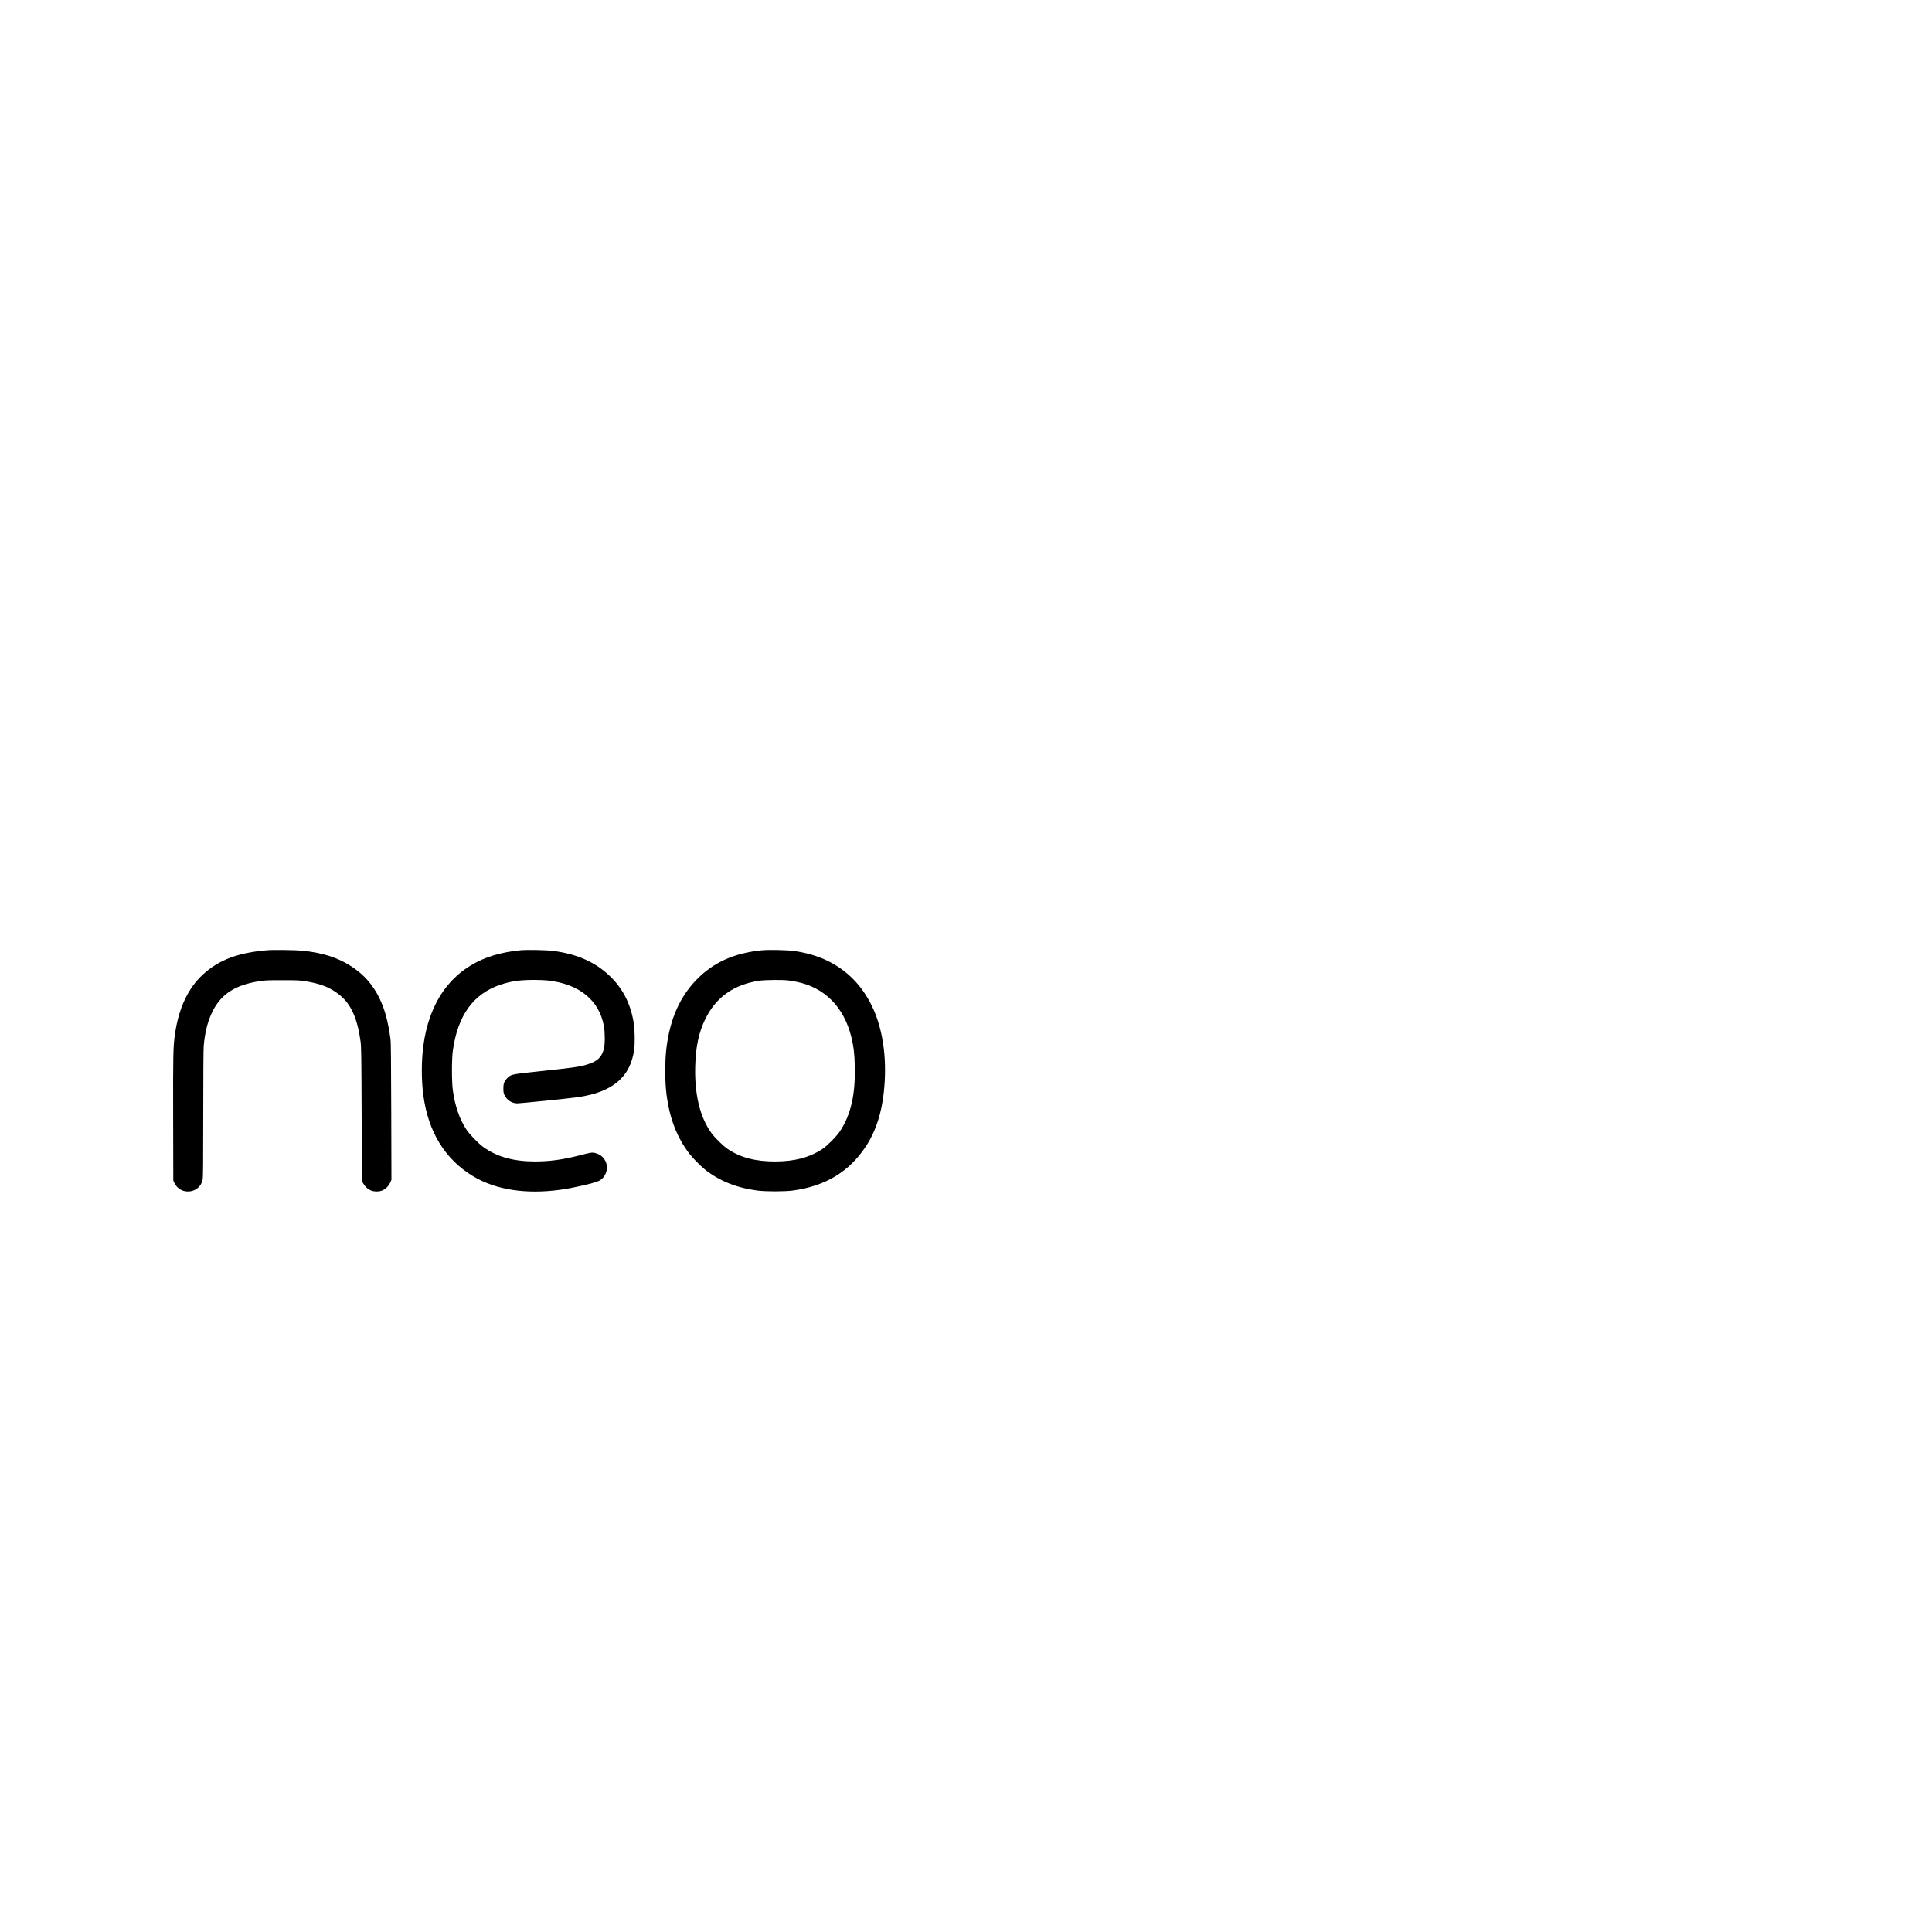
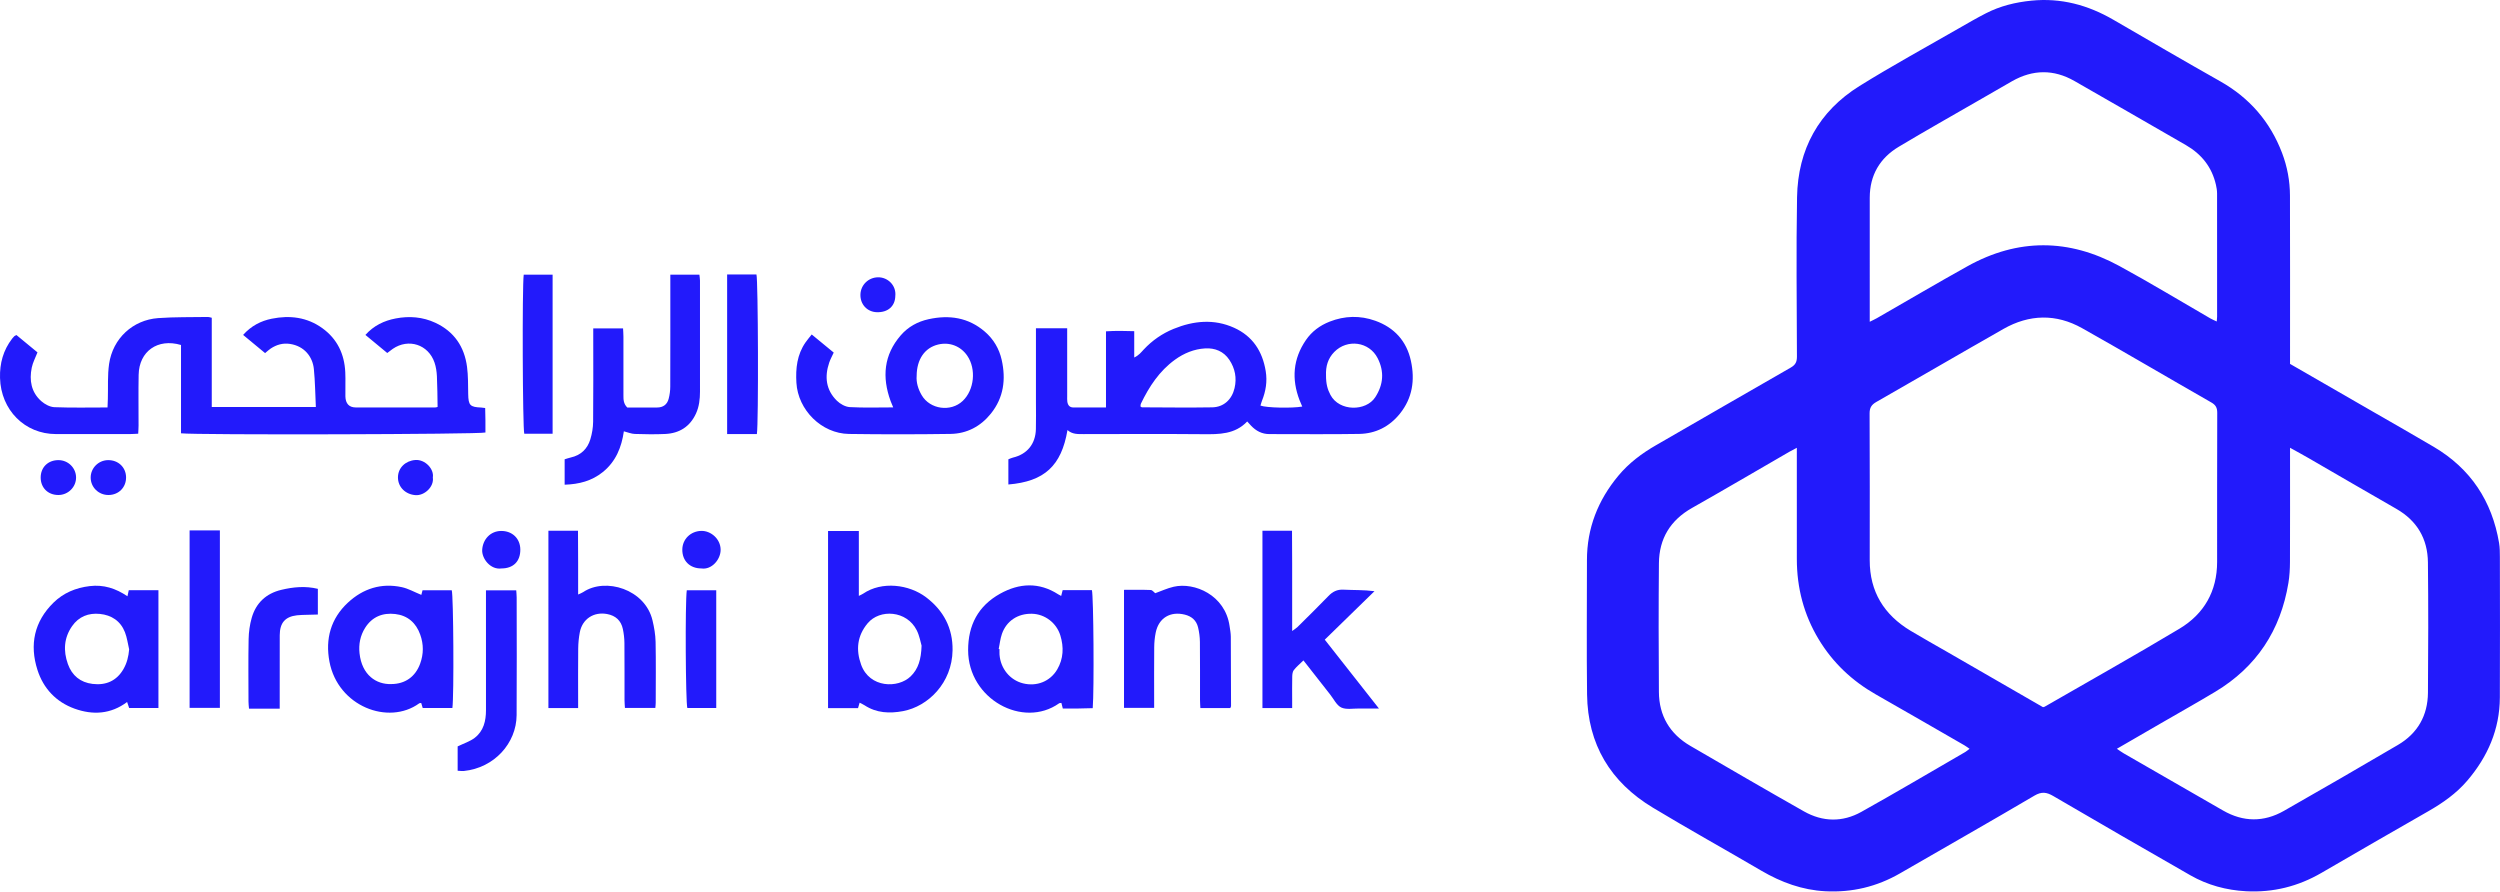
- <svg xmlns="http://www.w3.org/2000/svg" version="1.0" width="4097pt" height="4097pt" viewBox="0 0 4097 4097" preserveAspectRatio="xMidYMid meet">
-   <g transform="translate(0,4097) scale(0.1,-0.1)" fill="#000000" stroke="none">
-     <path d="M5670 20820 c-621 -51 -1030 -205 -1367 -515 -314 -289 -513 -713 -592 -1260 -39 -267 -42 -417 -39 -1790 l3 -1320 21 -46 c129 -278 538 -234 601 64 10 49 13 339 13 1397 0 827 4 1377 10 1445 29 309 89 537 197 747 183 354 478 541 978 620 125 20 177 22 490 22 313 0 365 -2 490 -22 328 -52 531 -133 728 -292 242 -195 378 -498 444 -990 14 -110 17 -298 22 -1540 l6 -1415 23 -43 c35 -66 88 -119 150 -149 75 -37 191 -39 264 -6 69 32 131 94 162 163 l27 59 -4 1448 c-3 1027 -7 1473 -15 1533 -53 385 -122 640 -237 875 -136 279 -320 489 -575 660 -291 193 -610 298 -1055 345 -134 14 -614 21 -745 10z" />
-     <path d="M11047 20820 c-271 -25 -539 -85 -752 -169 -744 -295 -1200 -943 -1319 -1871 -41 -313 -41 -719 0 -1025 102 -785 461 -1370 1060 -1730 478 -287 1123 -386 1852 -284 274 38 704 137 809 186 139 64 210 246 154 393 -39 101 -111 166 -220 196 -74 21 -91 18 -351 -49 -347 -89 -625 -127 -937 -127 -452 0 -806 99 -1094 306 -103 75 -289 266 -357 369 -146 219 -241 494 -289 835 -25 176 -25 661 0 840 105 752 435 1207 1014 1400 222 73 408 100 703 100 105 0 234 -5 288 -11 674 -73 1098 -416 1199 -970 24 -132 24 -390 0 -479 -51 -190 -145 -273 -390 -344 -139 -40 -292 -61 -917 -127 -646 -68 -659 -70 -734 -143 -73 -72 -91 -115 -91 -226 0 -80 4 -103 24 -144 50 -101 147 -167 256 -174 57 -3 1103 103 1308 133 732 108 1105 425 1186 1009 16 111 14 386 -4 518 -52 392 -206 723 -459 986 -319 331 -719 518 -1260 588 -143 18 -540 26 -679 14z" />
-     <path d="M16170 20820 c-594 -57 -1043 -257 -1400 -626 -351 -362 -556 -822 -634 -1420 -39 -293 -39 -725 -1 -1019 65 -503 220 -905 484 -1250 64 -85 232 -256 321 -328 302 -244 674 -395 1115 -453 182 -24 581 -24 760 0 687 92 1197 401 1547 936 241 369 368 809 400 1392 33 600 -64 1162 -276 1593 -216 438 -527 752 -947 955 -208 100 -448 169 -709 205 -137 19 -526 27 -660 15z m540 -640 c47 -6 128 -20 182 -30 597 -121 1005 -533 1163 -1175 48 -196 66 -350 72 -617 14 -602 -83 -1026 -315 -1378 -70 -106 -270 -308 -371 -375 -276 -182 -592 -265 -1006 -265 -416 0 -730 82 -1000 262 -93 62 -269 233 -343 333 -247 336 -366 824 -349 1430 12 408 74 704 207 982 227 476 617 752 1169 828 118 16 476 19 591 5z" />
+ <svg xmlns="http://www.w3.org/2000/svg" version="1.1" id="Layer_1" x="0px" y="0px" style="enable-background:new 0 0 841.89 841.89;" xml:space="preserve" viewBox="21.08 279.3 800.04 285.28">
+   <g id="_x39_u7Tlw_00000148636920449813617690000003798258439039256462_">
+     <g>
+       <path style="fill:#221AFB;" d="M753.926,395.751c9.027,5.203,17.821,10.267,26.611,15.337c6.485,3.741,12.999,7.434,19.443,11.246    c11.762,6.958,18.586,17.319,20.846,30.732c0.247,1.467,0.255,2.986,0.257,4.481c0.018,14.997,0.068,29.995-0.009,44.992    c-0.052,10.173-3.892,18.931-10.435,26.592c-3.507,4.106-7.841,7.136-12.496,9.799c-11.41,6.524-22.795,13.094-34.157,19.703    c-7.475,4.349-15.522,6.34-24.123,5.881c-6.303-0.337-12.331-1.962-17.828-5.107c-14.659-8.385-29.281-16.834-43.861-25.355    c-2.138-1.25-3.726-1.5-6.053-0.129c-14.262,8.403-28.662,16.572-42.993,24.858c-7.413,4.286-15.402,6.181-23.91,5.736    c-7.368-0.386-14.104-2.848-20.453-6.566c-11.557-6.769-23.272-13.273-34.741-20.187c-13.555-8.171-20.86-20.252-21.057-36.211    c-0.177-14.329-0.034-28.661-0.038-42.992c-0.003-10.251,3.537-19.185,10.041-27.01c3.394-4.083,7.563-7.196,12.155-9.831    c14.357-8.241,28.656-16.584,43.032-24.793c1.552-0.886,1.976-1.873,1.971-3.54c-0.051-16.997-0.259-33.998,0.037-50.99    c0.267-15.308,6.954-27.465,20-35.583c10.448-6.502,21.273-12.397,31.942-18.541c2.811-1.618,5.623-3.243,8.508-4.721    c4.564-2.339,9.441-3.535,14.558-4.044c9.472-0.944,18.098,1.405,26.227,6.119c11.37,6.594,22.72,13.223,34.166,19.682    c9.382,5.295,15.982,12.889,19.806,22.925c1.673,4.391,2.519,8.971,2.534,13.652c0.056,16.997,0.022,33.994,0.022,50.991    C753.926,393.785,753.926,394.695,753.926,395.751z M674.88,505.613c0.336-0.093,0.424-0.099,0.493-0.139    c14.409-8.304,28.921-16.436,43.182-24.986c7.868-4.717,12.032-11.982,12.038-21.352c0.01-15.907-0.021-31.815,0.038-47.722    c0.006-1.614-0.468-2.509-1.904-3.33c-13.789-7.88-27.466-15.958-41.307-23.745c-8.33-4.686-16.904-4.495-25.209,0.227    c-13.589,7.727-27.086,15.617-40.666,23.361c-1.568,0.894-2.173,1.857-2.164,3.69c0.077,15.657,0.057,31.315,0.04,46.972    c-0.011,10.073,4.59,17.468,13.089,22.576c3.776,2.27,7.631,4.41,11.449,6.612C654.258,493.717,664.555,499.658,674.88,505.613z     M596.096,422.602c-1.113,0.591-1.776,0.917-2.415,1.286c-10.372,5.994-20.699,12.068-31.125,17.966    c-6.944,3.928-10.521,9.817-10.593,17.681c-0.127,13.747-0.109,27.496-0.006,41.243c0.057,7.595,3.499,13.404,10.087,17.23    c12.086,7.019,24.16,14.059,36.323,20.943c5.995,3.392,12.33,3.534,18.346,0.175c11.184-6.244,22.214-12.767,33.301-19.184    c0.449-0.26,0.836-0.63,1.352-1.025c-0.675-0.457-1.136-0.814-1.637-1.102c-9.445-5.437-18.877-10.895-28.348-16.286    c-7.612-4.332-13.769-10.146-18.297-17.649c-4.757-7.883-6.982-16.47-6.988-25.652c-0.007-10.832-0.002-21.663-0.002-32.495    C596.096,424.827,596.096,423.922,596.096,422.602z M698.51,518.924c0.878,0.587,1.525,1.074,2.221,1.476    c10.59,6.104,21.183,12.202,31.783,18.289c6.453,3.706,13.021,3.756,19.439,0.111c12.219-6.939,24.367-14.006,36.494-21.105    c6.332-3.707,9.553-9.418,9.615-16.697c0.118-13.907,0.139-27.817-0.008-41.723c-0.08-7.547-3.47-13.341-10.137-17.154    c-9.384-5.366-18.715-10.825-28.075-16.232c-1.843-1.065-3.718-2.075-5.914-3.297c0,1.306,0,2.201,0,3.097    c0,11.16,0.027,22.319-0.022,33.479c-0.01,2.234-0.135,4.495-0.499,6.695c-2.503,15.143-10.179,26.866-23.393,34.803    c-5.773,3.467-11.65,6.762-17.478,10.136C707.937,513.462,703.342,516.125,698.51,518.924z M619.426,382.272    c0.998-0.501,1.658-0.794,2.281-1.152c9.664-5.544,19.262-11.206,28.997-16.621c16.119-8.966,32.421-8.873,48.542-0.111    c9.859,5.358,19.458,11.194,29.179,16.805c0.61,0.352,1.272,0.616,2.047,0.987c0.056-0.707,0.117-1.118,0.117-1.53    c0.005-13.157,0.012-26.314-0.011-39.472c-0.002-0.903-0.156-1.821-0.355-2.706c-1.285-5.692-4.617-9.857-9.623-12.741    c-11.887-6.847-23.764-13.712-35.676-20.516c-6.623-3.783-13.303-3.699-19.927,0.057c-3.544,2.009-7.062,4.063-10.589,6.101    c-8.567,4.949-17.193,9.801-25.68,14.883c-6.076,3.638-9.292,9.113-9.299,16.304c-0.011,12.241-0.003,24.482-0.003,36.724    C619.426,380.167,619.426,381.051,619.426,382.272z" />
+       <path style="fill:#221AFB;" d="M161.118,409.523c-0.065-3.356-0.059-6.591-0.22-9.818c-0.074-1.472-0.289-2.991-0.763-4.379    c-1.979-5.793-8.334-7.837-13.372-4.38c-0.542,0.372-1.053,0.789-1.758,1.32c-2.282-1.89-4.566-3.78-6.989-5.786    c2.696-3.007,5.993-4.565,9.72-5.276c4.347-0.83,8.623-0.487,12.658,1.389c5.997,2.787,9.305,7.648,10.146,14.115    c0.373,2.871,0.321,5.802,0.373,8.707c0.064,3.591,0.572,4.158,4.164,4.305c0.327,0.013,0.652,0.077,1.27,0.153    c0.026,1.303,0.063,2.605,0.076,3.907c0.013,1.325,0.003,2.65,0.003,3.927c-1.841,0.61-93.007,0.837-97.421,0.256    c0-9.421,0-18.88,0-28.263c-7.473-2.215-13.414,2.025-13.557,9.538c-0.103,5.414-0.017,10.832-0.027,16.248    c-0.002,0.814-0.069,1.629-0.113,2.603c-0.953,0.045-1.763,0.116-2.573,0.116c-7.916,0.008-15.832,0.008-23.748,0.004    c-9.993-0.005-17.623-7.707-17.9-17.96c-0.126-4.655,1.028-8.884,3.891-12.599c0.202-0.262,0.425-0.511,0.662-0.742    c0.114-0.111,0.283-0.164,0.697-0.393c2.188,1.803,4.463,3.679,6.737,5.553c-0.646,1.675-1.494,3.228-1.833,4.884    c-0.831,4.055-0.179,7.877,3.063,10.734c1.118,0.985,2.754,1.864,4.187,1.921c5.565,0.22,11.144,0.09,17,0.09    c0.038-1,0.077-1.88,0.104-2.76c0.112-3.737-0.137-7.526,0.401-11.199c1.189-8.117,7.568-14.044,15.692-14.639    c5.3-0.388,10.637-0.27,15.958-0.363c0.312-0.005,0.627,0.127,1.201,0.252c0,9.483,0,18.937,0,28.555c11.227,0,22.174,0,33.31,0    c-0.198-4.089-0.232-8.141-0.634-12.157c-0.388-3.88-3.012-7.334-7.658-8.029c-2.268-0.339-4.278,0.248-6.141,1.472    c-0.553,0.363-1.035,0.833-1.811,1.468c-2.294-1.897-4.62-3.822-7.033-5.818c2.607-2.916,5.706-4.492,9.184-5.192    c5.755-1.158,11.271-0.492,16.163,3.031c4.786,3.447,7.066,8.284,7.346,14.085c0.125,2.577-0.022,5.166,0.037,7.748    c0.053,2.281,1.167,3.527,3.285,3.537c8.499,0.04,16.999,0.014,25.498-0.001C160.707,409.688,161.022,409.546,161.118,409.523z" />
+       <path style="fill:#221AFB;" d="M424.451,409.094c1.902,0.726,10.203,0.885,13.368,0.311c-0.298-0.704-0.605-1.369-0.866-2.051    c-2.585-6.756-2.096-13.191,2.042-19.231c1.896-2.767,4.498-4.678,7.577-5.89c4.813-1.894,9.75-2.031,14.608-0.291    c6.077,2.176,10.012,6.444,11.407,12.813c1.347,6.152,0.519,11.929-3.543,16.96c-3.326,4.119-7.746,6.355-12.983,6.446    c-9.576,0.166-19.158,0.039-28.737,0.054c-2.409,0.004-4.312-1.019-5.918-2.722c-0.338-0.358-0.663-0.729-1.198-1.319    c-3.928,4.145-8.969,4.118-14.127,4.073c-12.744-0.113-25.489-0.046-38.234-0.027c-1.823,0.003-3.633,0.086-5.156-1.293    c-1.93,11.44-7.386,16.462-18.916,17.418c0-2.632,0-5.258,0-8.059c0.406-0.156,0.914-0.42,1.454-0.548    c4.535-1.075,7.222-4.323,7.352-9.083c0.08-2.913,0.017-5.831,0.017-8.746c0-6.914,0-13.828,0-20.741c0-0.894,0-1.788,0-2.813    c3.415,0,6.535,0,9.997,0c0,0.966,0,1.85,0,2.735c0,6.331-0.001,12.661,0.002,18.992c0,0.583-0.038,1.174,0.043,1.746    c0.157,1.099,0.703,1.868,1.937,1.871c3.398,0.006,6.797,0.002,10.437,0.002c0-8.153,0-16.111,0-24.367    c3.083-0.214,5.933-0.139,9.038-0.051c0,2.809,0,5.428,0,8.424c1.502-0.697,2.241-1.701,3.044-2.559    c2.721-2.908,5.928-5.128,9.585-6.617c6.371-2.594,12.889-3.246,19.322-0.344c5.916,2.669,9.077,7.486,10.123,13.861    c0.546,3.33,0.034,6.428-1.187,9.489C424.756,407.993,424.642,408.474,424.451,409.094z M386.044,409.372    c0.217,0.129,0.349,0.278,0.482,0.278c7.488,0.024,14.979,0.137,22.465,0.007c3.705-0.064,6.317-2.505,7.169-6.158    c0.757-3.244,0.158-6.29-1.664-9.038c-1.818-2.742-4.623-3.85-7.748-3.667c-3.534,0.207-6.781,1.533-9.671,3.629    c-4.991,3.619-8.248,8.587-10.876,14.036C386.067,408.736,386.089,409.089,386.044,409.372z M445.426,399.445    c-0.001,2.703,0.46,4.418,1.416,6.226c2.838,5.363,11.384,5.314,14.343,0.747c2.621-4.045,2.933-8.221,0.768-12.483    c-2.695-5.304-9.706-6.261-13.883-2.006C446.008,394.031,445.308,396.589,445.426,399.445z" />
+       <path style="fill:#221AFB;" d="M280.842,386.336c2.526,2.078,4.757,3.914,7.042,5.793c-0.518,1.14-1.083,2.147-1.447,3.222    c-1.531,4.524-1.042,8.75,2.458,12.186c1.055,1.036,2.699,1.961,4.124,2.042c4.54,0.258,9.104,0.096,13.9,0.096    c-0.355-0.866-0.621-1.454-0.841-2.06c-2.763-7.599-2.197-14.707,3.261-21.008c2.355-2.719,5.396-4.389,8.907-5.159    c6.603-1.449,12.716-0.558,17.987,3.976c2.794,2.403,4.605,5.475,5.406,9.049c1.389,6.205,0.65,12.059-3.445,17.171    c-3.307,4.128-7.697,6.439-12.947,6.516c-10.827,0.158-21.659,0.165-32.486,0.011c-8.757-0.125-16.305-7.641-16.82-16.39    c-0.269-4.576,0.204-8.99,2.908-12.89C279.408,388.083,280.057,387.336,280.842,386.336z M314.425,399.574    c-0.174,2.07,0.452,4.206,1.603,6.18c2.666,4.571,9.32,5.483,13.152,1.836c3.696-3.517,4.364-10.177,1.448-14.443    c-2.121-3.103-5.688-4.473-9.344-3.589C317.036,390.586,314.454,394.262,314.425,399.574z" />
+       <path style="fill:#221AFB;" d="M296.175,504.168c-0.189,0.645-0.344,1.171-0.51,1.737c-3.198,0-6.326,0-9.595,0    c0-18.926,0-37.712,0-56.679c3.219,0,6.402,0,9.852,0c0,6.889,0,13.668,0,20.771c0.69-0.354,1.059-0.497,1.378-0.714    c6.025-4.103,14.728-2.949,20.141,1.157c5.581,4.234,8.573,9.851,8.476,16.939c-0.143,10.477-7.829,17.994-15.873,19.496    c-4.264,0.797-8.46,0.627-12.27-1.857C297.297,504.708,296.765,504.479,296.175,504.168z M316.001,485.916    c-0.311-1.023-0.646-3.111-1.549-4.915c-3.191-6.37-11.836-6.886-15.719-2.232c-3.353,4.018-3.801,8.501-2.068,13.273    c2.703,7.445,11.806,7.617,15.839,3.706C314.972,493.355,315.857,490.306,316.001,485.916z" />
+       <path style="fill:#221AFB;" d="M221.812,409.707c3.221,0,6.383-0.004,9.546,0.001c1.921,0.003,3.208-0.946,3.692-2.749    c0.34-1.265,0.519-2.612,0.524-3.923c0.04-10.998,0.023-21.996,0.023-32.993c0-0.898,0-1.796,0-2.841c3.212,0,6.169,0,9.303,0    c0.064,0.629,0.184,1.262,0.185,1.896c0.011,11.831,0.014,23.662,0.004,35.493c-0.002,2.427-0.262,4.828-1.289,7.062    c-1.926,4.192-5.317,6.315-9.84,6.525c-3.242,0.151-6.5,0.1-9.745-0.009c-1.116-0.037-2.217-0.52-3.49-0.84    c-0.727,5.072-2.552,9.664-6.744,13.043c-3.528,2.845-7.609,3.894-12.206,4.041c0-2.683,0-5.311,0-8.129    c0.58-0.173,1.261-0.422,1.963-0.579c3.224-0.724,5.329-2.739,6.26-5.816c0.545-1.8,0.873-3.735,0.891-5.613    c0.09-8.997,0.04-17.996,0.04-26.994c0-0.906,0-1.812,0-2.895c3.221,0,6.255,0,9.54,0c0.042,0.893,0.118,1.778,0.119,2.663    c0.01,6.249,0.012,12.498,0.001,18.746C220.586,407.145,220.583,408.475,221.812,409.707z" />
+       <path style="fill:#221AFB;" d="M360.673,470.012c0.175-0.681,0.311-1.21,0.477-1.852c3.124,0,6.255,0,9.359,0    c0.527,1.931,0.737,31.991,0.26,37.762c-1.574,0.04-3.192,0.096-4.811,0.117c-1.575,0.02-3.151,0.004-4.762,0.004    c-0.168-0.669-0.303-1.208-0.451-1.796c-0.278,0.044-0.565,0.006-0.738,0.129c-11.546,8.173-29.079-1.347-29.112-16.978    c-0.017-8.065,3.239-14.202,10.219-18.092c6.13-3.417,12.456-3.784,18.624,0.193C359.995,469.669,360.279,469.799,360.673,470.012    z M340.681,486.99c0.086,0.017,0.172,0.034,0.257,0.052c0,0.582-0.036,1.167,0.006,1.746c0.326,4.469,3.343,8.147,7.527,9.197    c4.341,1.089,8.691-0.594,10.953-4.479c1.986-3.41,2.133-7.1,0.988-10.843c-1.231-4.026-4.935-6.847-9.071-6.951    c-4.503-0.113-8.183,2.278-9.631,6.456C341.176,483.709,341.013,485.379,340.681,486.99z" />
+       <path style="fill:#221AFB;" d="M61.864,470.118c0.162-0.735,0.28-1.27,0.426-1.935c3.098,0,6.222,0,9.491,0    c0,12.588,0,25.04,0,37.678c-3.103,0-6.145,0-9.376,0c-0.16-0.472-0.359-1.061-0.647-1.911c-5.24,3.924-10.985,4.239-16.839,2.122    c-5.911-2.138-9.948-6.459-11.847-12.369c-2.602-8.097-1.033-15.507,5.136-21.555c3.158-3.096,7.101-4.749,11.583-5.285    C54.256,466.328,58.129,467.589,61.864,470.118z M62.408,487.105c-0.435-1.838-0.665-3.756-1.348-5.497    c-1.403-3.579-4.296-5.471-8.02-5.846c-3.611-0.364-6.751,0.834-8.891,3.914c-2.62,3.77-2.853,7.88-1.346,12.122    c1.319,3.71,4.015,5.888,7.887,6.362c4.248,0.52,7.706-0.929,9.911-4.763C61.7,491.485,62.216,489.4,62.408,487.105z" />
+       <path style="fill:#221AFB;" d="M155.914,469.671c0.101-0.389,0.222-0.853,0.384-1.471c3.085,0,6.214,0,9.352,0    c0.541,1.648,0.739,33.872,0.201,37.679c-3.096,0-6.221,0-9.493,0c-0.148-0.494-0.309-1.026-0.487-1.619    c-0.218,0.041-0.491,0.015-0.658,0.136c-9.846,7.125-26.021,0.941-28.708-13.384c-1.364-7.271,0.428-13.768,5.921-18.866    c4.846-4.497,10.676-6.362,17.246-4.945C151.737,467.646,153.658,468.757,155.914,469.671z M146.266,498.211    c4.476-0.001,7.773-2.373,9.282-6.563c1.116-3.1,1.119-6.155,0.015-9.252c-1.358-3.811-4.051-6.141-8.003-6.603    c-3.981-0.465-7.38,0.852-9.633,4.425c-1.574,2.497-2.099,5.267-1.794,8.122C136.882,495.364,141.536,498.377,146.266,498.211z" />
+       <path style="fill:#221AFB;" d="M196.581,449.147c3.159,0,6.134,0,9.467,0c0.015,3.398,0.036,6.773,0.044,10.149    c0.008,3.327,0.002,6.653,0.002,10.258c0.678-0.321,1.196-0.492,1.632-0.784c7.106-4.757,19.805-0.93,22.17,9.072    c0.532,2.249,0.937,4.58,0.984,6.882c0.131,6.494,0.048,12.993,0.041,19.49c-0.001,0.488-0.071,0.975-0.123,1.644    c-3.192,0-6.31,0-9.73,0c-0.045-0.821-0.131-1.694-0.133-2.567c-0.012-6.081,0.025-12.161-0.029-18.241    c-0.013-1.483-0.193-2.987-0.497-4.44c-0.571-2.728-2.339-4.316-5.077-4.816c-4.264-0.78-7.894,1.604-8.702,5.837    c-0.325,1.703-0.494,3.459-0.514,5.194c-0.064,5.497-0.024,10.995-0.024,16.492c0,0.812,0,1.623,0,2.582c-3.294,0-6.327,0-9.512,0    C196.581,486.996,196.581,468.21,196.581,449.147z" />
+       <path style="fill:#221AFB;" d="M425.083,449.145c3.161,0,6.137,0,9.464,0c0.015,3.49,0.036,6.951,0.044,10.411    c0.008,3.582,0.002,7.165,0.002,10.747c0,3.488,0,6.977,0,10.931c0.777-0.576,1.301-0.876,1.715-1.286    c3.314-3.284,6.65-6.548,9.887-9.906c1.358-1.409,2.78-2.141,4.811-2.039c3.221,0.163,6.457,0.043,9.932,0.488    c-5.25,5.119-10.5,10.237-15.911,15.513c5.691,7.233,11.322,14.391,17.341,22.042c-2.51,0-4.462,0.023-6.414-0.007    c-1.907-0.029-4.062,0.419-5.646-0.326c-1.488-0.7-2.386-2.673-3.517-4.107c-2.825-3.587-5.635-7.186-8.591-10.96    c-1.11,1.087-2.204,1.992-3.068,3.079c-0.408,0.513-0.5,1.374-0.516,2.083c-0.059,2.498-0.023,4.998-0.023,7.498    c0,0.813,0,1.626,0,2.588c-3.288,0-6.321,0-9.51,0C425.083,486.997,425.083,468.209,425.083,449.145z" />
+       <path style="fill:#221AFB;" d="M380.78,468.057c2.935,0,5.751-0.059,8.56,0.052c0.523,0.021,1.02,0.722,1.425,1.03    c1.889-0.674,3.846-1.592,5.904-2.068c6.674-1.542,16.465,2.665,17.888,12.526c0.166,1.148,0.394,2.302,0.403,3.455    c0.056,7.408,0.061,14.817,0.073,22.226c0,0.15-0.113,0.301-0.237,0.609c-3.06,0-6.183,0-9.58,0    c-0.04-0.901-0.112-1.783-0.114-2.664c-0.01-6.163,0.033-12.326-0.032-18.488c-0.017-1.562-0.223-3.155-0.591-4.673    c-0.532-2.194-2.008-3.517-4.251-4.074c-4.62-1.147-8.334,1.058-9.295,5.718c-0.316,1.533-0.469,3.125-0.485,4.692    c-0.057,5.579-0.022,11.16-0.022,16.74c0,0.826,0,1.652,0,2.693c-3.25,0-6.354,0-9.646,0    C380.78,493.381,380.78,480.936,380.78,468.057z" />
+       <path style="fill:#221AFB;" d="M167.535,525.953c0-2.884,0-5.52,0-7.791c1.981-0.967,3.928-1.571,5.448-2.733    c2.858-2.186,3.623-5.421,3.619-8.895c-0.014-11.814-0.005-23.629-0.005-35.443c0-0.9,0-1.8,0-2.868c3.325,0,6.429,0,9.689,0    c0.05,0.803,0.134,1.529,0.135,2.255c0.008,12.563,0.074,25.127-0.017,37.689c-0.065,8.97-7.134,16.862-16.879,17.863    C168.959,526.088,168.379,525.99,167.535,525.953z" />
+       <path style="fill:#221AFB;" d="M81.755,449.046c2.398,0,4.631,0,6.863,0c0.897,0,1.794,0,2.828,0c0,19.02,0,37.798,0,56.787    c-3.176,0-6.353,0-9.691,0C81.755,487.008,81.755,468.238,81.755,449.046z" />
+       <path style="fill:#221AFB;" d="M253.774,367.14c3.248,0,6.318,0,9.384,0c0.539,1.72,0.696,47.502,0.135,51.071    c-1.504,0-3.063,0-4.622,0c-1.573,0-3.147,0-4.897,0C253.774,401.157,253.774,384.293,253.774,367.14z" />
+       <path style="fill:#221AFB;" d="M197.924,418.1c-3.12,0-6.094,0-9.068,0c-0.527-1.7-0.704-47.138-0.177-50.898    c3.009,0,6.042,0,9.246,0C197.924,384.1,197.924,400.956,197.924,418.1z" />
+       <path style="fill:#221AFB;" d="M110.593,506.078c-3.392,0-6.511,0-9.83,0c-0.061-0.818-0.159-1.539-0.16-2.261    c-0.012-6.656-0.09-13.314,0.038-19.967c0.044-2.295,0.364-4.652,0.998-6.853c1.374-4.773,4.636-7.787,9.484-8.942    c3.817-0.909,7.673-1.288,11.676-0.318c0,2.664,0,5.296,0,8.222c-1.194,0.03-2.326,0.05-3.457,0.089    c-1.079,0.038-2.165,0.032-3.235,0.158c-3.768,0.445-5.484,2.402-5.505,6.355c-0.033,6.406-0.009,12.813-0.009,19.219    C110.593,503.171,110.593,504.563,110.593,506.078z" />
+       <path style="fill:#221AFB;" d="M240.863,468.192c3.193,0,6.243,0,9.426,0c0,12.6,0,25.053,0,37.68c-3.143,0-6.188,0-9.25,0    C240.49,504.232,240.304,472.04,240.863,468.192z" />
+       <path style="fill:#221AFB;" d="M245.529,461.21c-3.68-0.003-6.131-2.427-6.098-6.032c0.031-3.35,2.662-5.889,6.038-5.983    c3.105-0.086,6.22,2.597,6.226,6.044C251.7,458.321,248.851,461.719,245.529,461.21z" />
+       <path style="fill:#221AFB;" d="M181.578,461.21c-3.512,0.522-6.358-3.147-6.188-5.962c0.203-3.372,2.652-5.988,6.006-6.035    c3.612-0.051,6.179,2.421,6.196,5.966C187.61,458.94,185.358,461.199,181.578,461.21z" />
+       <path style="fill:#221AFB;" d="M39.747,437.709c-3.327-0.005-5.665-2.33-5.65-5.619c0.015-3.275,2.382-5.567,5.725-5.543    c3.062,0.022,5.553,2.463,5.601,5.49C45.472,435.138,42.894,437.714,39.747,437.709z" />
+       <path style="fill:#221AFB;" d="M61.425,432.033c0.041,3.228-2.36,5.656-5.611,5.676c-3.177,0.02-5.732-2.488-5.715-5.61    c0.016-3.019,2.486-5.501,5.525-5.551C58.909,426.494,61.385,428.835,61.425,432.033z" />
+       <path style="fill:#221AFB;" d="M307.592,374.035c-0.071,3.275-2.37,5.284-5.924,5.174c-3.108-0.095-5.355-2.547-5.237-5.713    c0.115-3.067,2.61-5.429,5.663-5.457C305.204,368.011,307.954,370.648,307.592,374.035z" />
+       <path style="fill:#221AFB;" d="M159.593,432.096c0.44,2.987-2.678,5.859-5.536,5.658c-3.18-0.223-5.654-2.556-5.624-5.727    c0.029-3.057,2.458-5.294,5.561-5.521C157.132,426.277,160.042,429.395,159.593,432.096z" />
+     </g>
  </g>
</svg>
